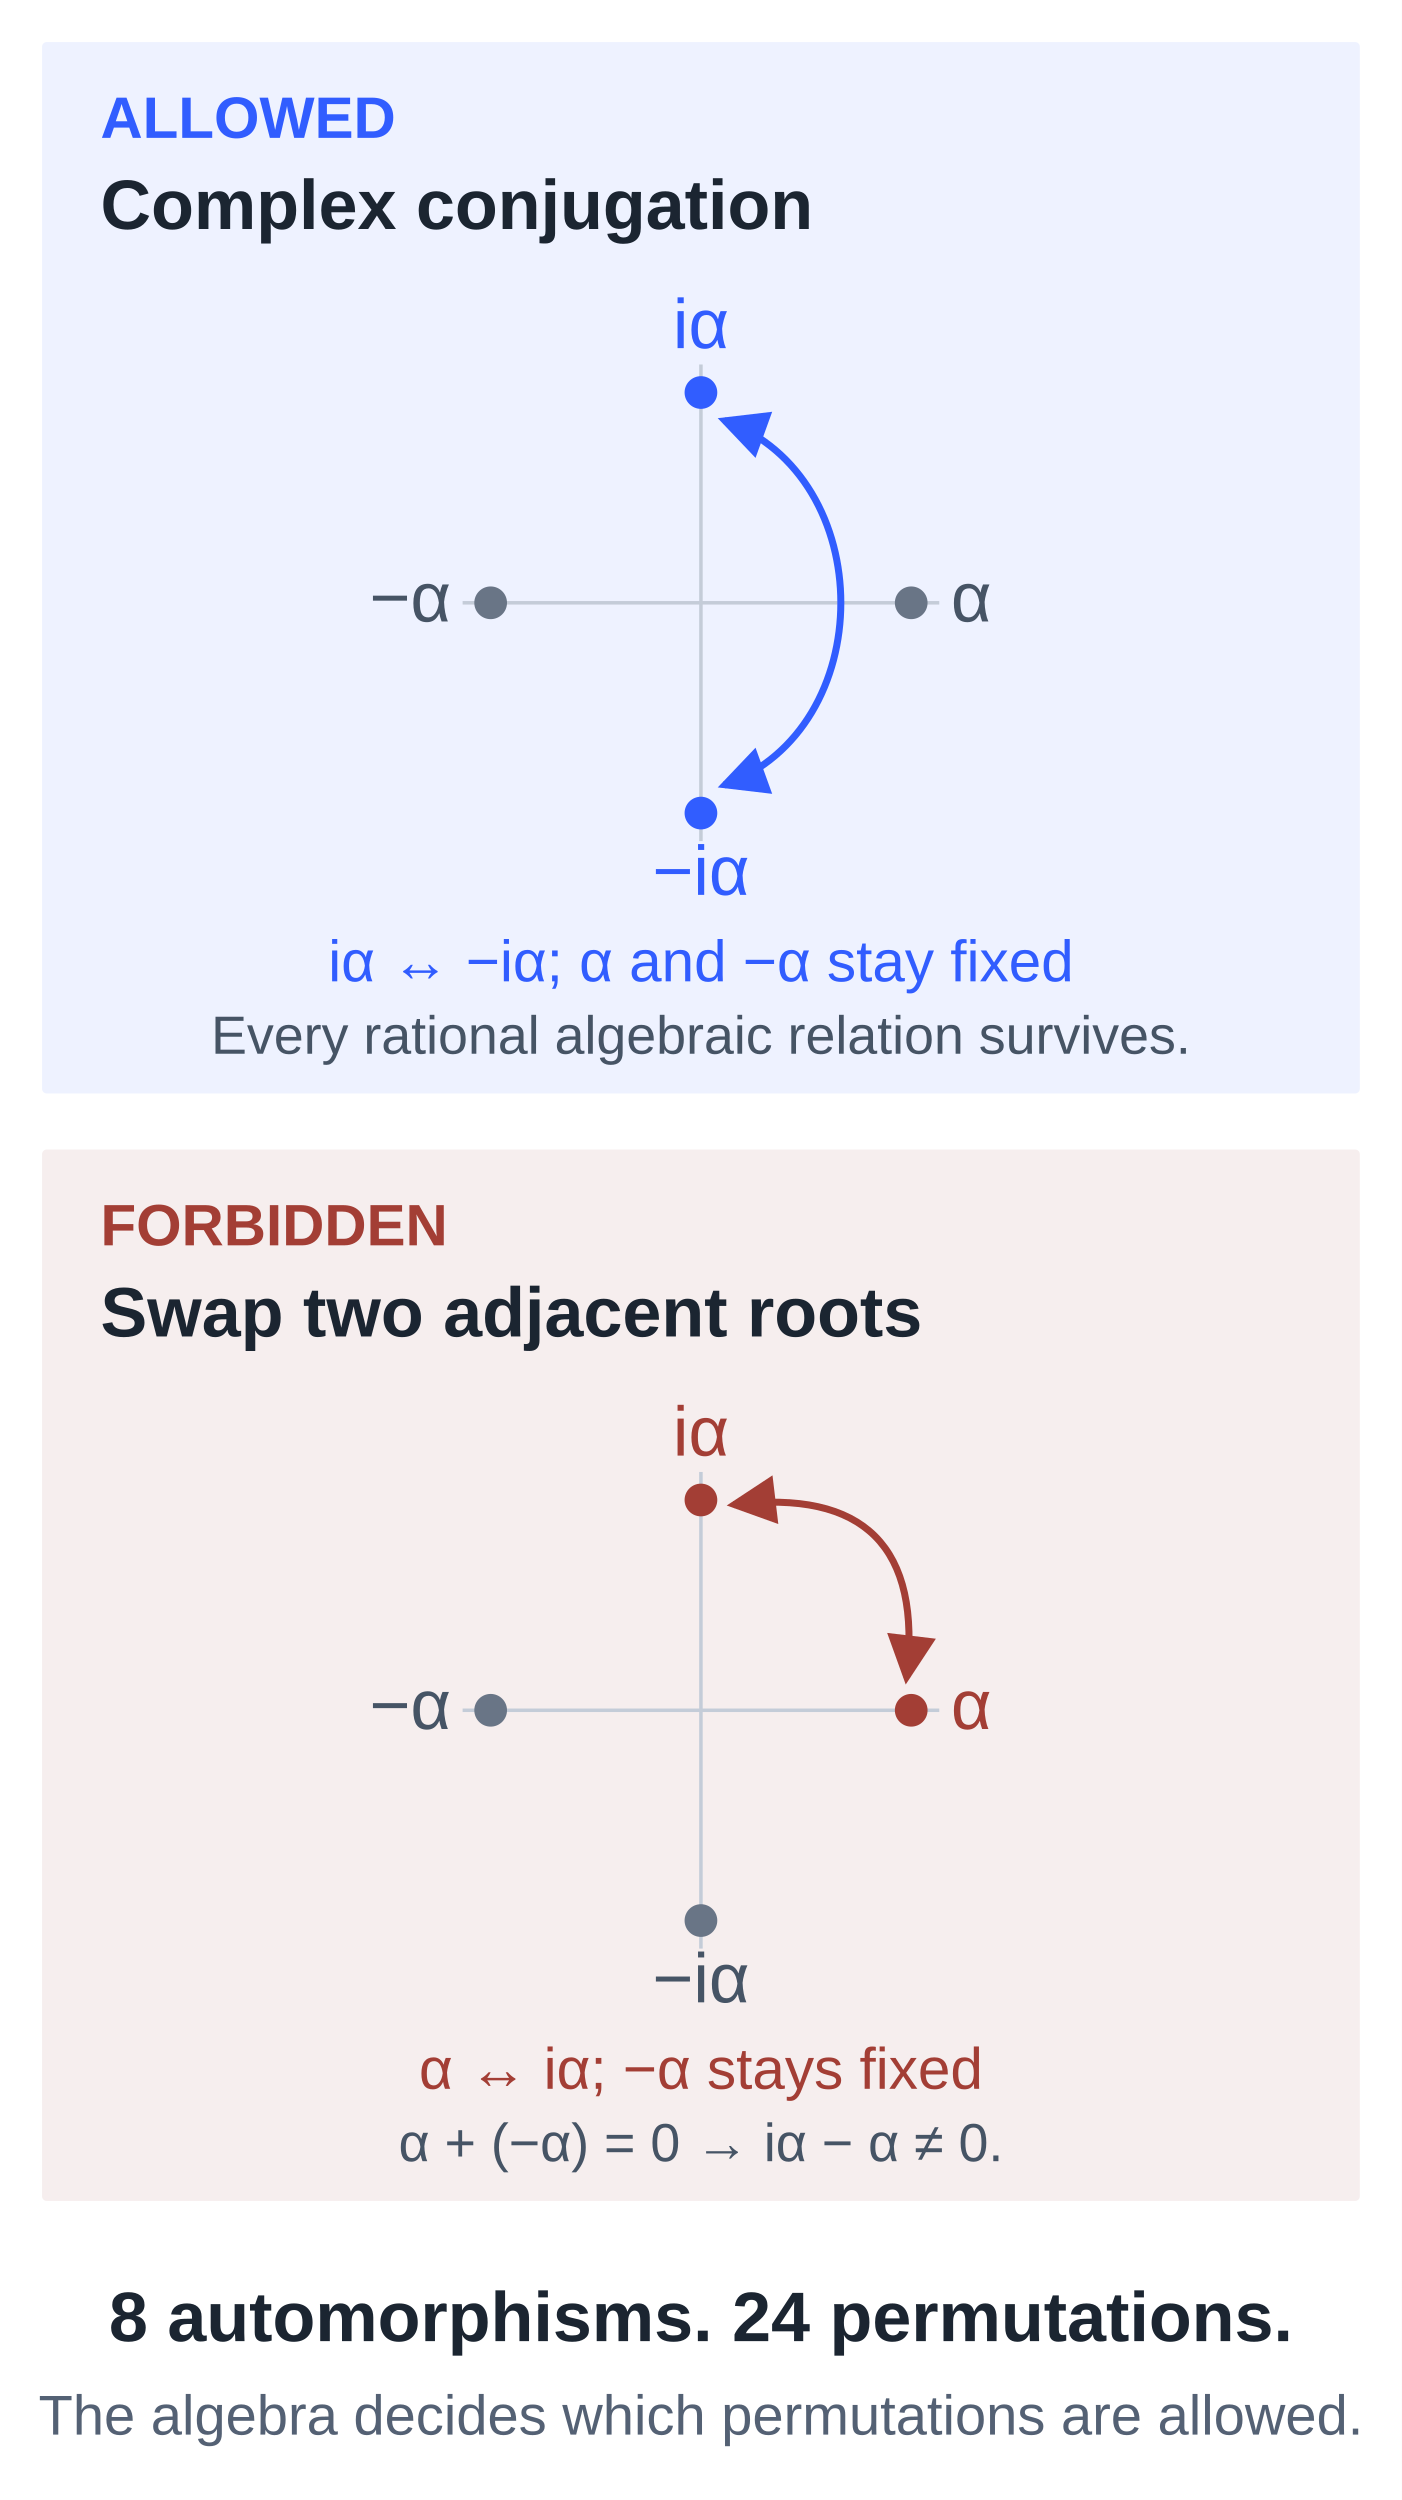
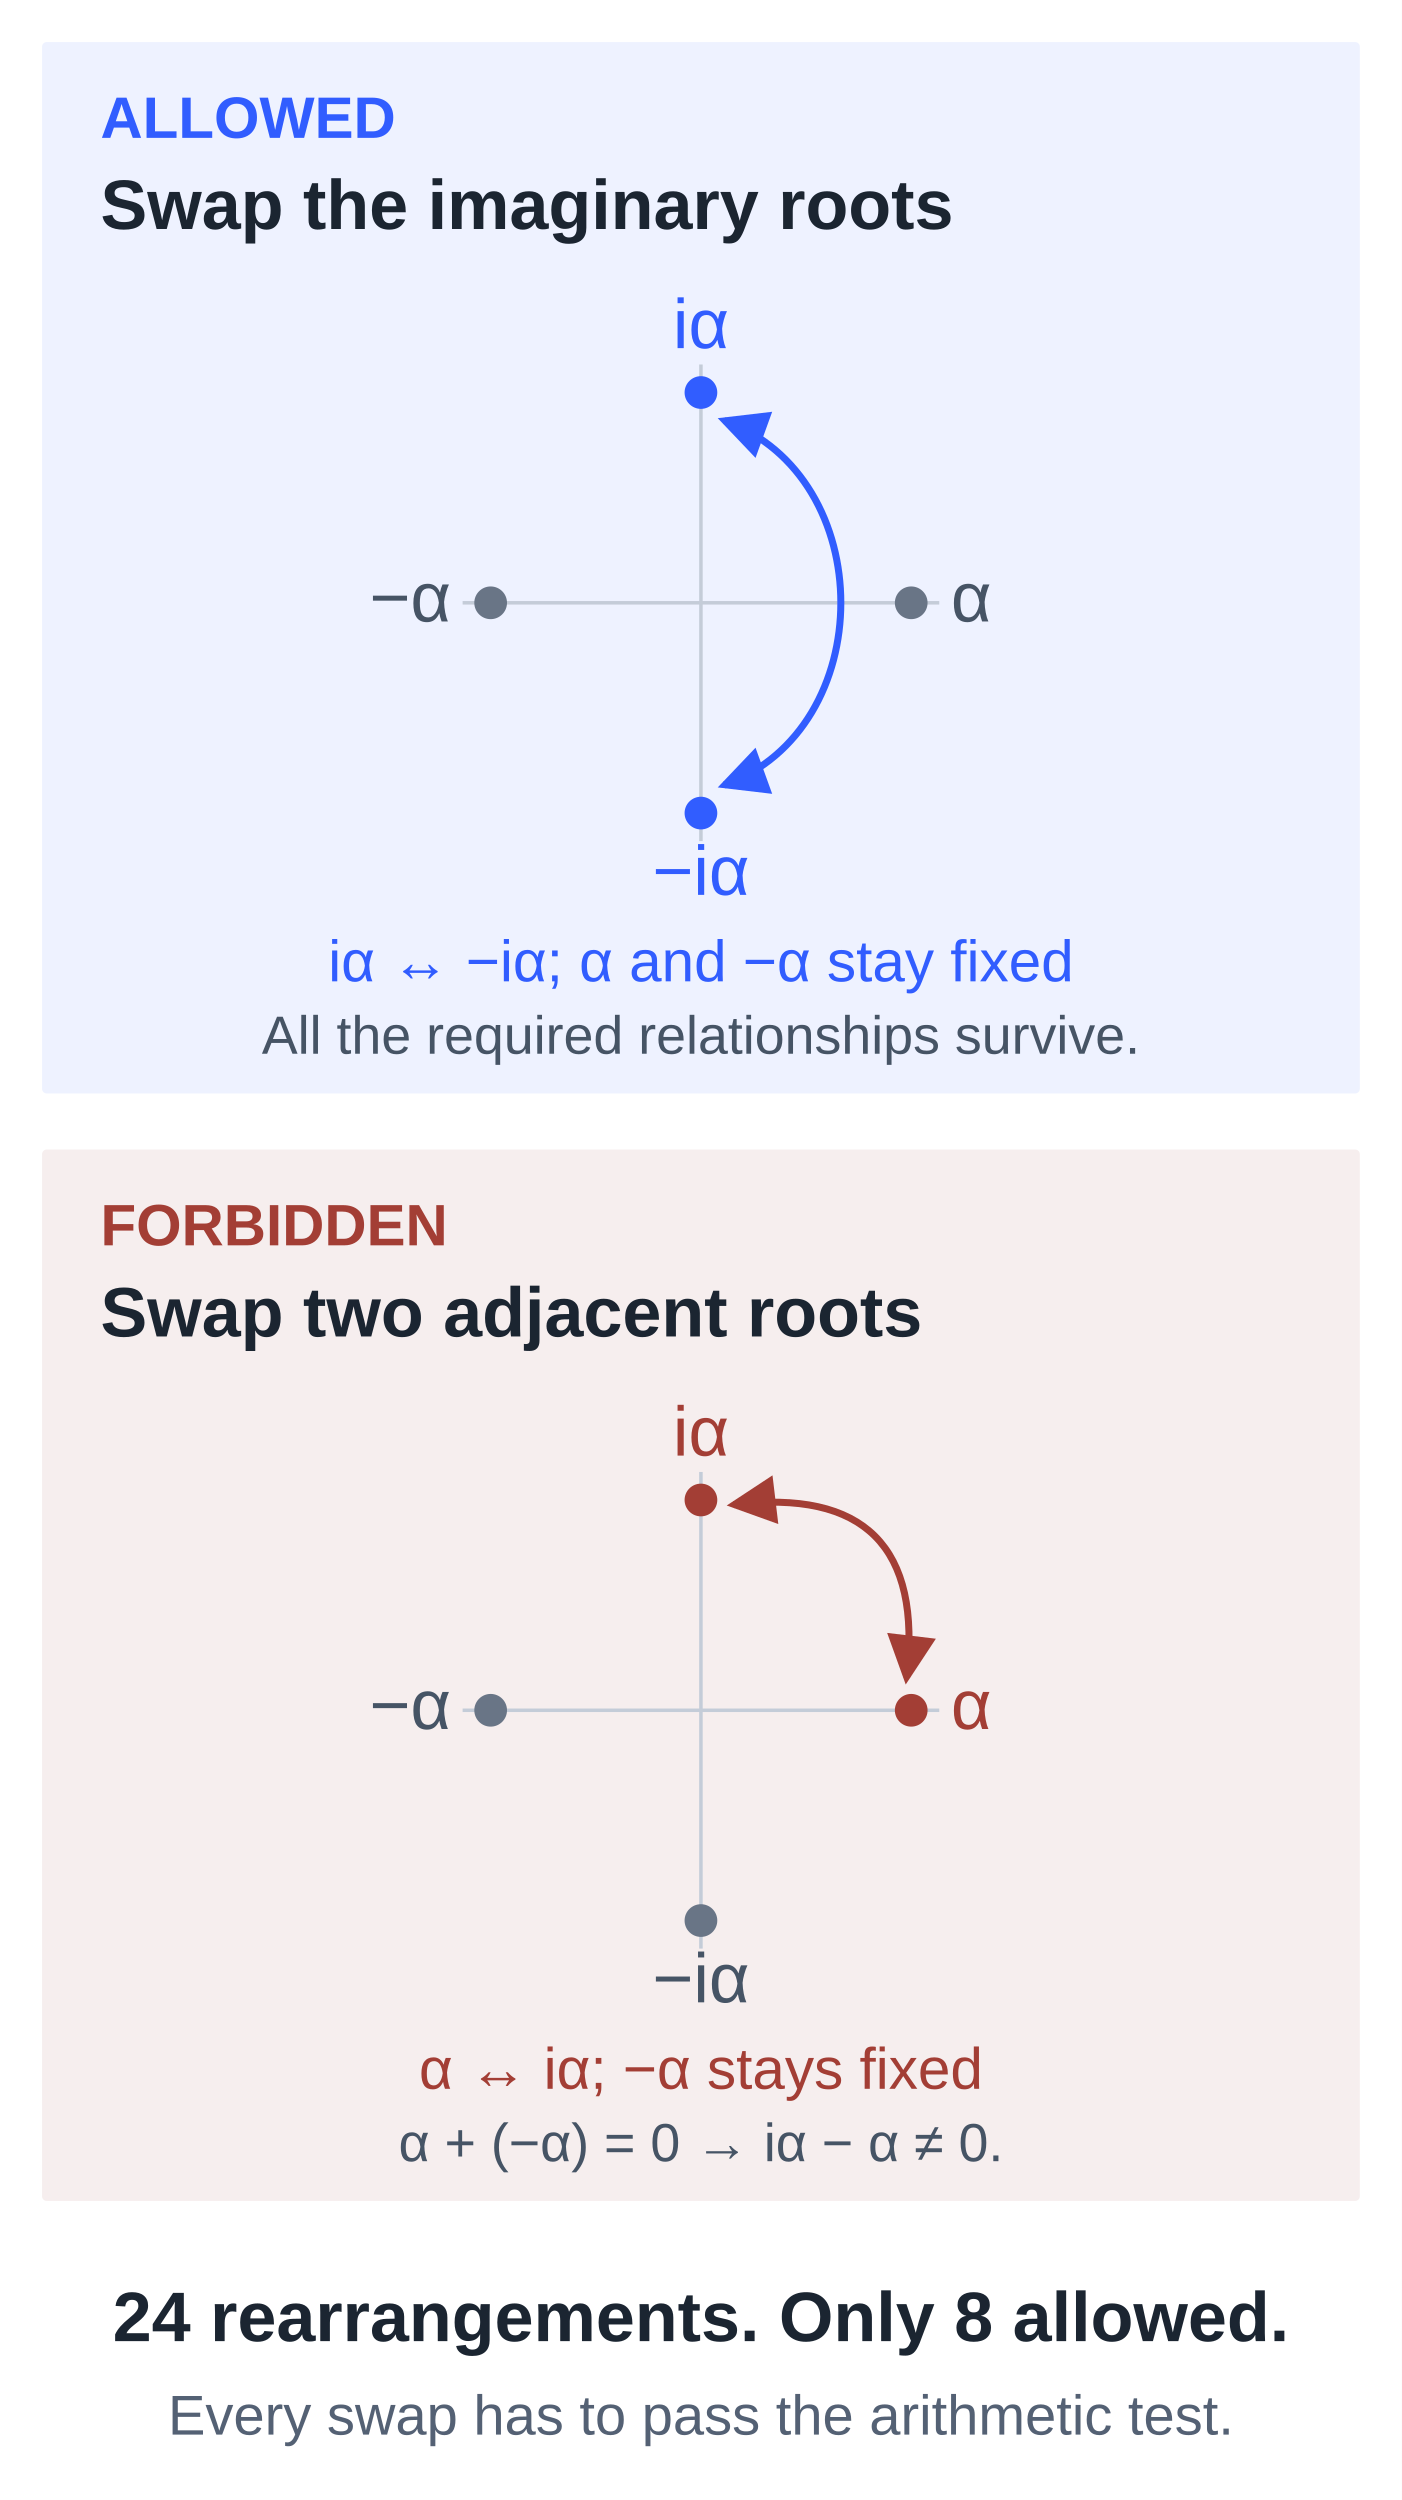
<svg xmlns="http://www.w3.org/2000/svg" viewBox="0 0 600 1070" role="img" aria-labelledby="title desc">
  <rect width="600" height="1070" fill="#ffffff" />
  <defs>
    <marker id="blue" markerWidth="7" markerHeight="7" refX="6" refY="3.5" orient="auto-start-reverse">
      <path d="M0 0L7 3.5L0 7" fill="#315dff" />
    </marker>
    <marker id="red" markerWidth="7" markerHeight="7" refX="6" refY="3.5" orient="auto-start-reverse">
      <path d="M0 0L7 3.5L0 7" fill="#a33e35" />
    </marker>
  </defs>
  <rect x="18" y="18" width="564" height="450" rx="2" fill="#eef2ff" />
  <text x="43" y="59" font-family="Arial,Helvetica,sans-serif" font-size="25" fill="#315dff" text-anchor="start" font-weight="700">ALLOWED</text>
-   <text x="43" y="98" font-family="Arial,Helvetica,sans-serif" font-size="30" fill="#1b2531" text-anchor="start" font-weight="600">Complex conjugation</text>
+   <text x="43" y="98" font-family="Arial,Helvetica,sans-serif" font-size="30" fill="#1b2531" text-anchor="start" font-weight="600">Swap the imaginary roots</text>
  <path d="M198.0 258H402.0M300.0 156V360" fill="none" stroke="#c4ccd8" stroke-width="1.5" />
  <circle cx="390.0" cy="258" r="7" fill="#697586" />
  <text x="407.0" y="266" font-family="Arial,Helvetica,sans-serif" font-size="30" fill="#465465" text-anchor="start" font-weight="400">α</text>
  <circle cx="210.0" cy="258" r="7" fill="#697586" />
  <text x="193.0" y="266" font-family="Arial,Helvetica,sans-serif" font-size="30" fill="#465465" text-anchor="end" font-weight="400">−α</text>
  <circle cx="300.0" cy="168" r="7" fill="#315dff" />
  <text x="300.0" y="149" font-family="Arial,Helvetica,sans-serif" font-size="30" fill="#315dff" text-anchor="middle" font-weight="400">iα</text>
  <circle cx="300.0" cy="348" r="7" fill="#315dff" />
  <text x="300.0" y="383" font-family="Arial,Helvetica,sans-serif" font-size="30" fill="#315dff" text-anchor="middle" font-weight="400">−iα</text>
  <path d="M310.0 180C376.5 204.0 376.5 312.0 310.0 336" fill="none" stroke="#315dff" stroke-width="3" marker-start="url(#blue)" marker-end="url(#blue)" />
  <text x="300.0" y="420" font-family="Arial,Helvetica,sans-serif" font-size="25" fill="#315dff" text-anchor="middle" font-weight="400">iα ↔ −iα; α and −α stay fixed</text>
-   <text x="300.0" y="451" font-family="Arial,Helvetica,sans-serif" font-size="23" fill="#465465" text-anchor="middle" font-weight="400">Every rational algebraic relation survives.</text>
+   <text x="300.0" y="451" font-family="Arial,Helvetica,sans-serif" font-size="23" fill="#465465" text-anchor="middle" font-weight="400">All the required relationships survive.</text>
  <rect x="18" y="492" width="564" height="450" rx="2" fill="#f6eeee" />
  <text x="43" y="533" font-family="Arial,Helvetica,sans-serif" font-size="25" fill="#a33e35" text-anchor="start" font-weight="700">FORBIDDEN</text>
  <text x="43" y="572" font-family="Arial,Helvetica,sans-serif" font-size="30" fill="#1b2531" text-anchor="start" font-weight="600">Swap two adjacent roots</text>
  <path d="M198.0 732H402.0M300.0 630V834" fill="none" stroke="#c4ccd8" stroke-width="1.5" />
  <circle cx="390.0" cy="732" r="7" fill="#a33e35" />
  <text x="407.0" y="740" font-family="Arial,Helvetica,sans-serif" font-size="30" fill="#a33e35" text-anchor="start" font-weight="400">α</text>
  <circle cx="210.0" cy="732" r="7" fill="#697586" />
  <text x="193.0" y="740" font-family="Arial,Helvetica,sans-serif" font-size="30" fill="#465465" text-anchor="end" font-weight="400">−α</text>
  <circle cx="300.0" cy="642" r="7" fill="#a33e35" />
  <text x="300.0" y="623" font-family="Arial,Helvetica,sans-serif" font-size="30" fill="#a33e35" text-anchor="middle" font-weight="400">iα</text>
  <circle cx="300.0" cy="822" r="7" fill="#697586" />
  <text x="300.0" y="857" font-family="Arial,Helvetica,sans-serif" font-size="30" fill="#465465" text-anchor="middle" font-weight="400">−iα</text>
  <path d="M314.0 644Q398.0 634 388.0 718" fill="none" stroke="#a33e35" stroke-width="3" marker-start="url(#red)" marker-end="url(#red)" />
  <text x="300.0" y="894" font-family="Arial,Helvetica,sans-serif" font-size="25" fill="#a33e35" text-anchor="middle" font-weight="400">α ↔ iα; −α stays fixed</text>
  <text x="300.0" y="925" font-family="Arial,Helvetica,sans-serif" font-size="23" fill="#465465" text-anchor="middle" font-weight="400">α + (−α) = 0 → iα − α ≠ 0.</text>
-   <text x="300.0" y="1002" font-family="Arial,Helvetica,sans-serif" font-size="30" fill="#1b2531" text-anchor="middle" font-weight="600">8 automorphisms. 24 permutations.</text>
-   <text x="300.0" y="1042" font-family="Arial,Helvetica,sans-serif" font-size="24" fill="#546174" text-anchor="middle" font-weight="400">The algebra decides which permutations are allowed.</text>
+   <text x="300.0" y="1002" font-family="Arial,Helvetica,sans-serif" font-size="30" fill="#1b2531" text-anchor="middle" font-weight="600">24 rearrangements. Only 8 allowed.</text>
+   <text x="300.0" y="1042" font-family="Arial,Helvetica,sans-serif" font-size="24" fill="#546174" text-anchor="middle" font-weight="400">Every swap has to pass the arithmetic test.</text>
</svg>
